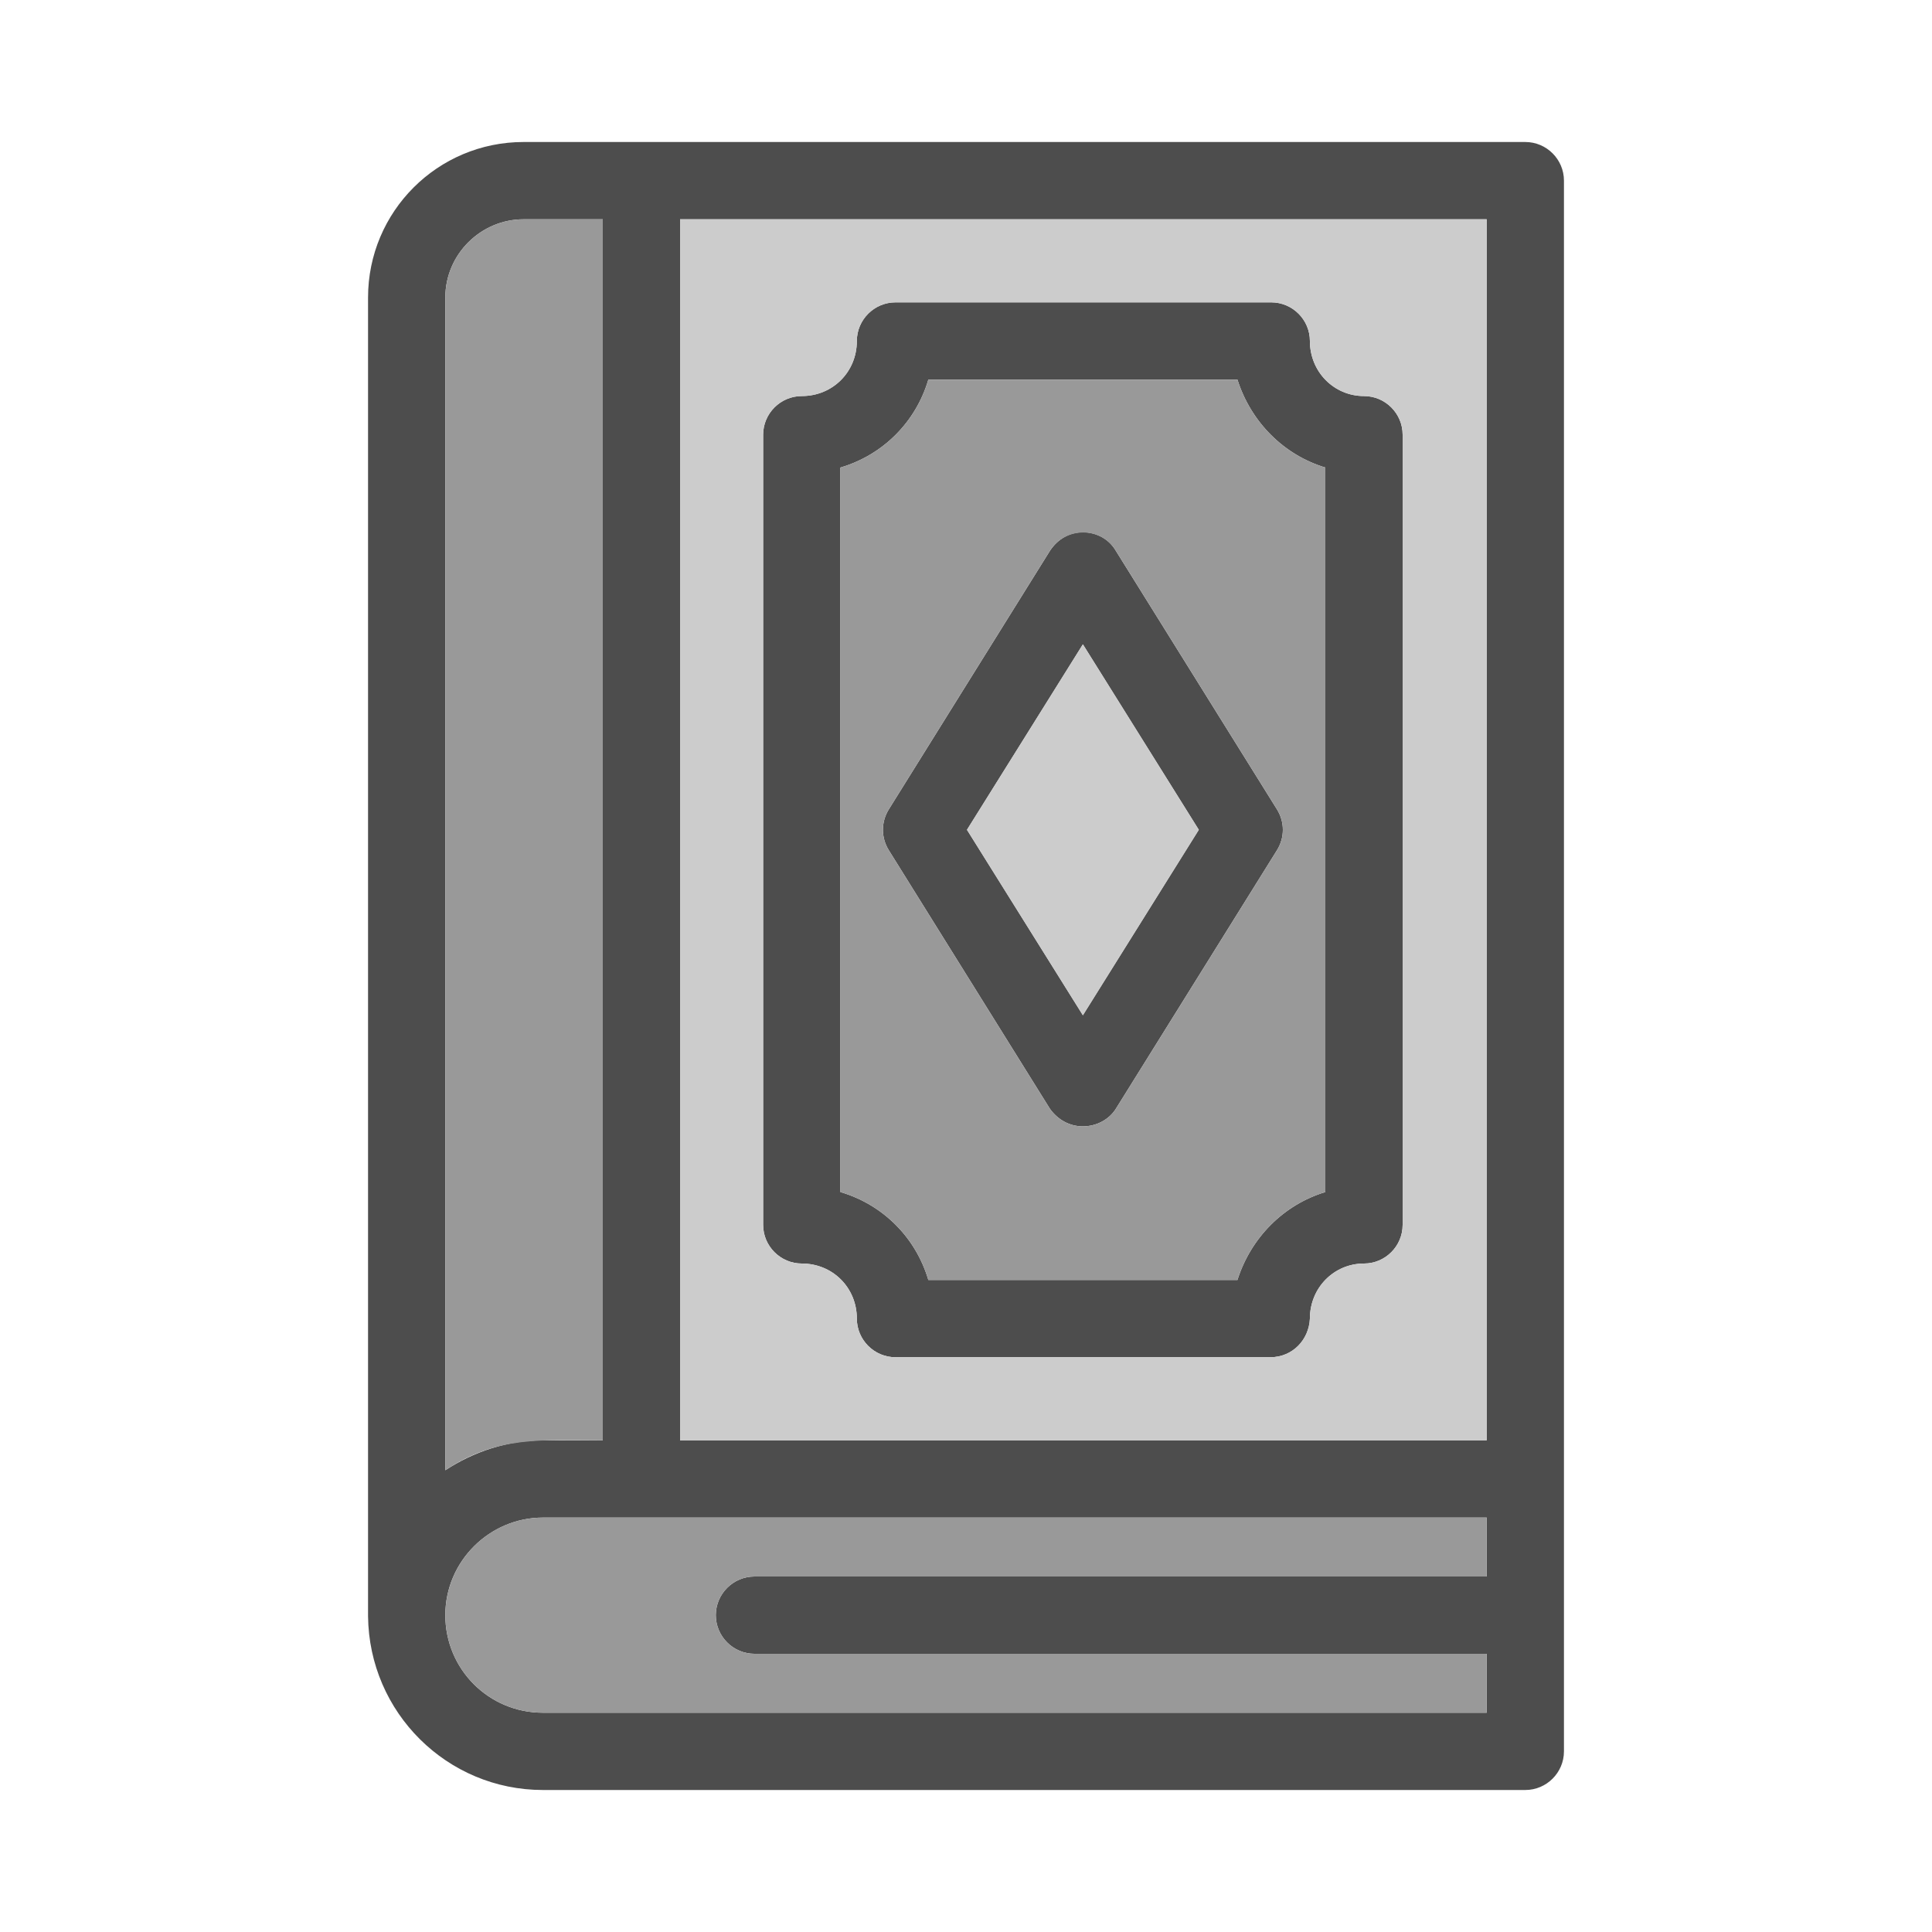
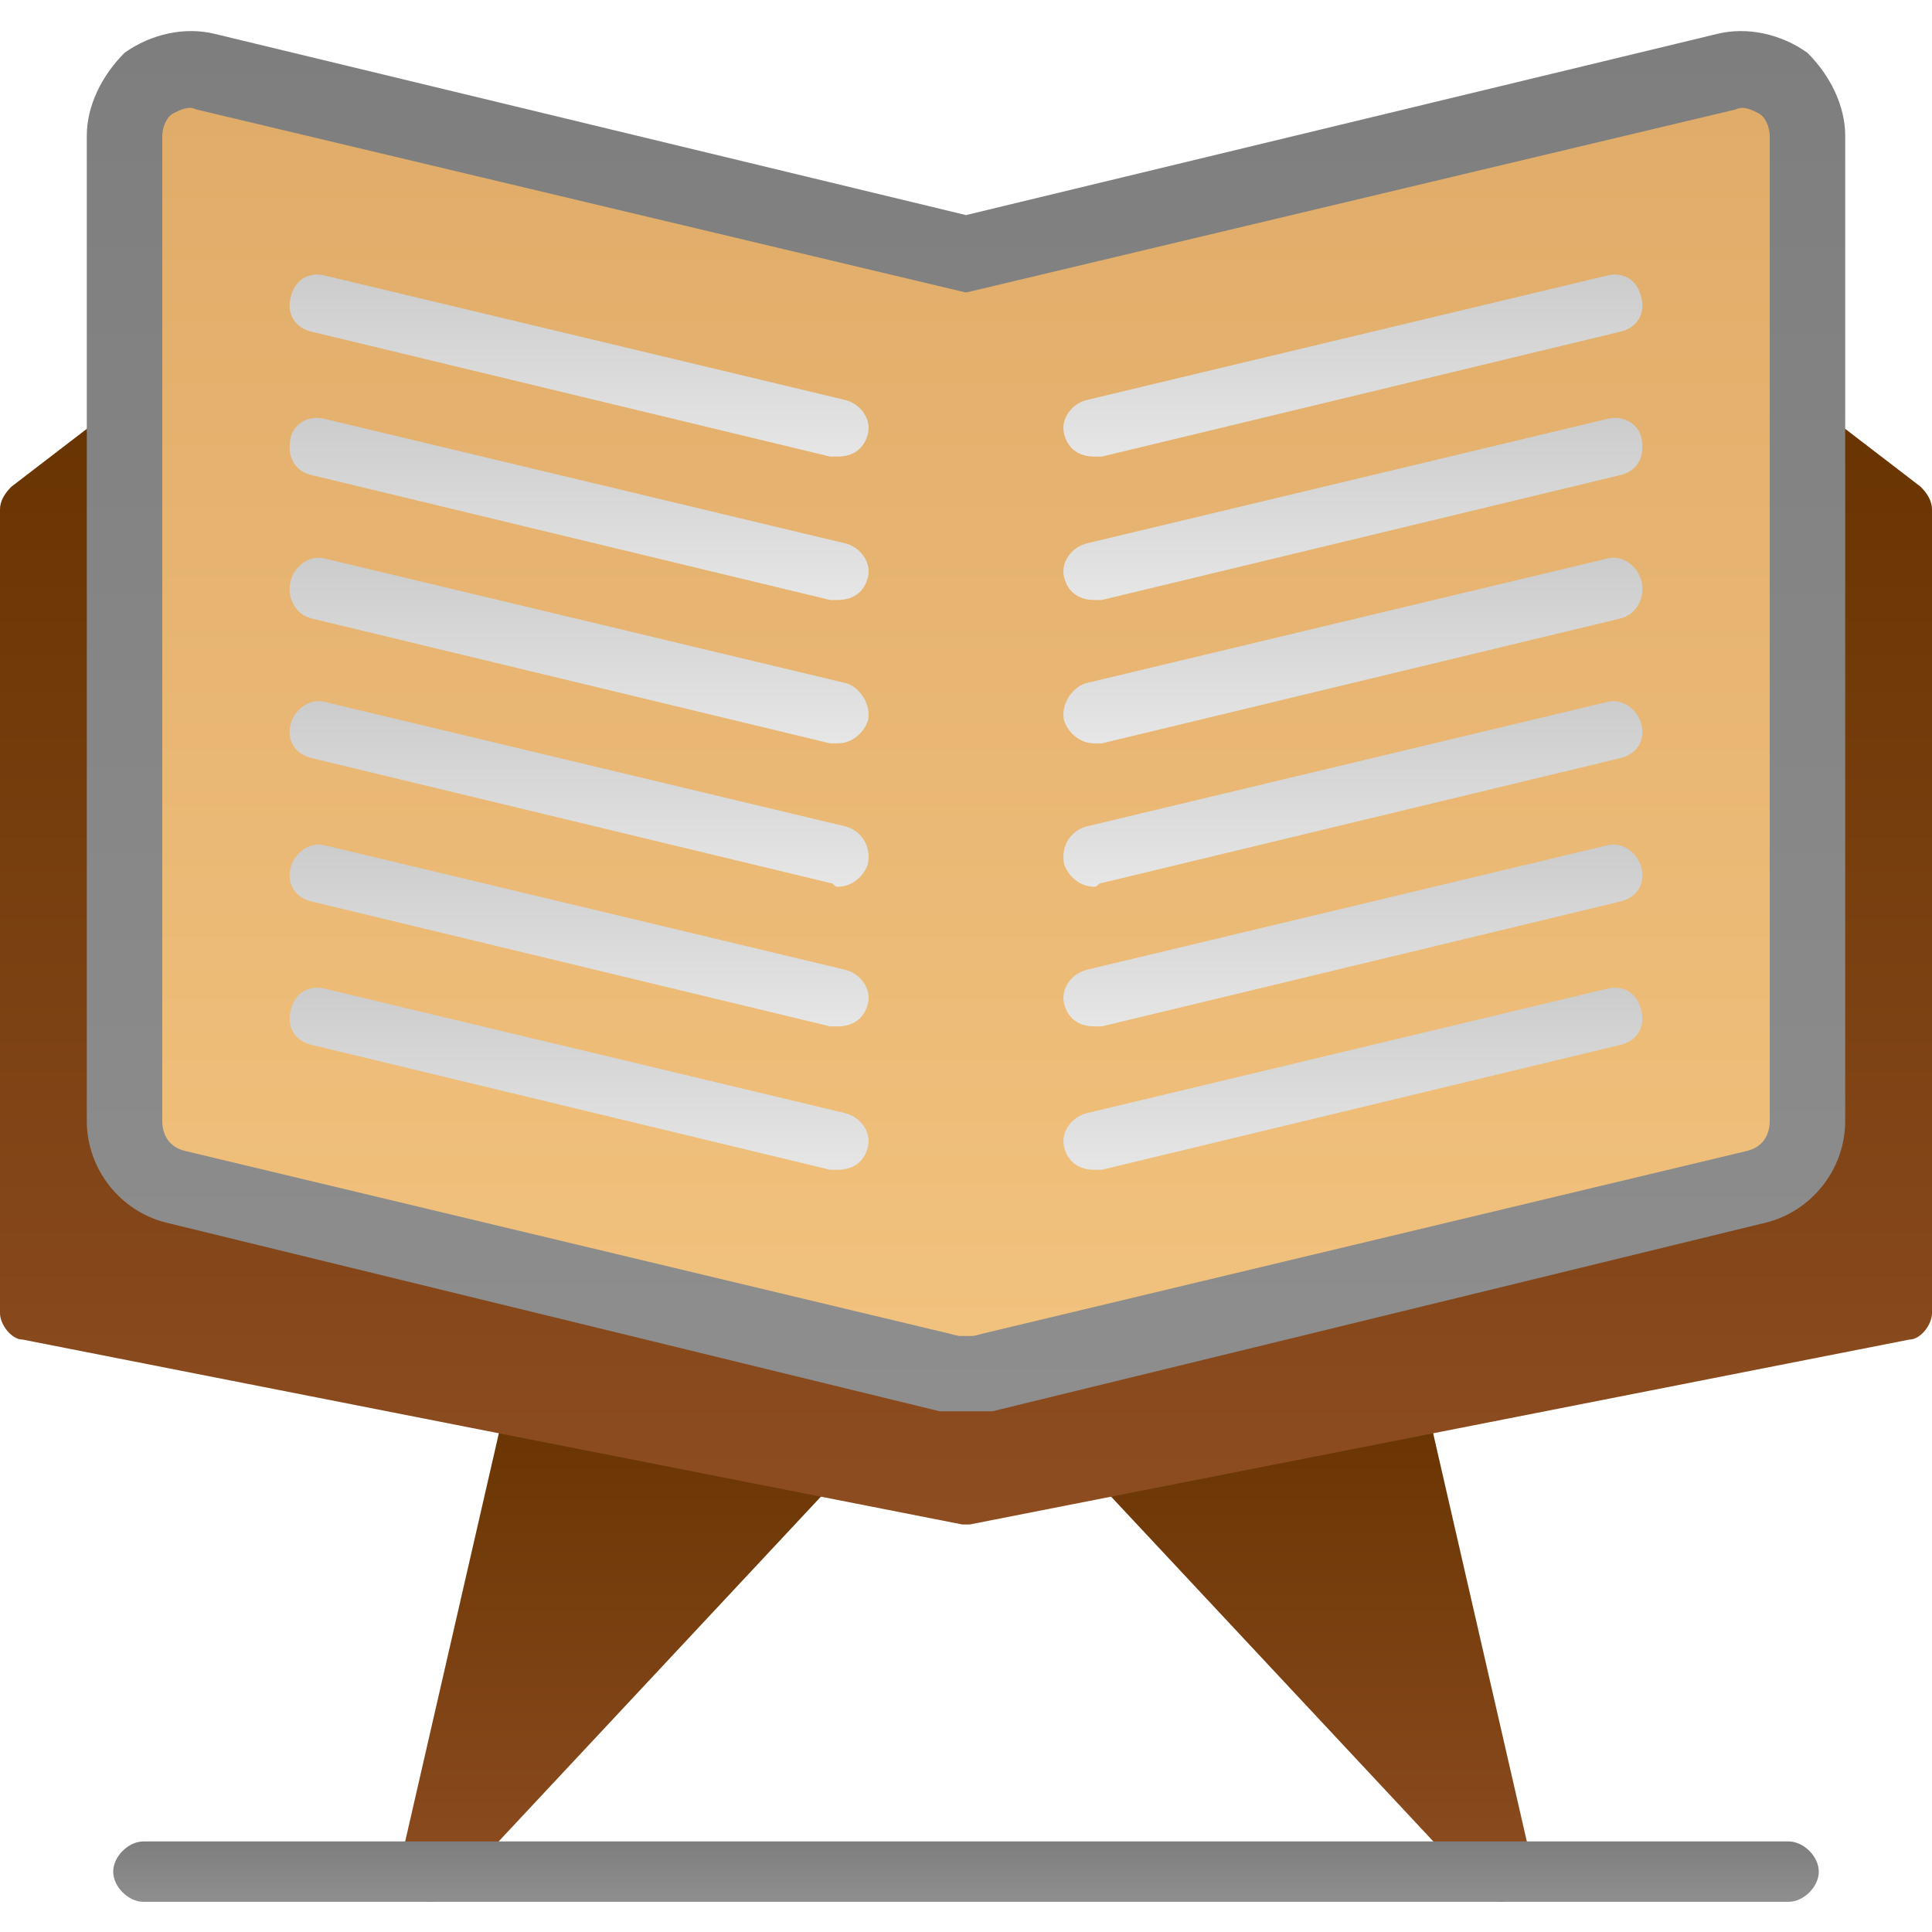
- <svg xmlns="http://www.w3.org/2000/svg" xml:space="preserve" width="2in" height="2in" version="1.1" style="shape-rendering:geometricPrecision; text-rendering:geometricPrecision; image-rendering:optimizeQuality; fill-rule:evenodd; clip-rule:evenodd" viewBox="0 0 2000 2000">
+ <svg xmlns="http://www.w3.org/2000/svg" xmlns:xlink="http://www.w3.org/1999/xlink" xml:space="preserve" width="512px" height="512px" version="1.1" style="shape-rendering:geometricPrecision; text-rendering:geometricPrecision; image-rendering:optimizeQuality; fill-rule:evenodd; clip-rule:evenodd" viewBox="0 0 512 512">
  <defs>
    <style type="text/css">
   
-     .fil0 {fill:#4D4D4D}
-     .fil2 {fill:#999999}
-     .fil1 {fill:#CCCCCC}
+     .fil2 {fill:url(#id0)}
+     .fil5 {fill:url(#id1)}
+     .fil12 {fill:url(#id2)}
+     .fil4 {fill:url(#id3)}
+     .fil3 {fill:url(#id4)}
+     .fil13 {fill:url(#id5)}
+     .fil15 {fill:url(#id6)}
+     .fil17 {fill:url(#id7)}
+     .fil16 {fill:url(#id8)}
+     .fil14 {fill:url(#id9)}
+     .fil18 {fill:url(#id10)}
+     .fil1 {fill:url(#id11)}
+     .fil0 {fill:url(#id12)}
+     .fil6 {fill:url(#id13)}
+     .fil7 {fill:url(#id14)}
+     .fil9 {fill:url(#id15)}
+     .fil8 {fill:url(#id16)}
+     .fil11 {fill:url(#id17)}
+     .fil10 {fill:url(#id18)}
   
  </style>
+     <linearGradient id="id0" gradientUnits="userSpaceOnUse" x1="256" y1="404.094" x2="256" y2="94.262">
+       <stop offset="0" style="stop-opacity:1; stop-color:#8E4D21" />
+       <stop offset="1" style="stop-opacity:1; stop-color:#663300" />
+     </linearGradient>
+     <linearGradient id="id1" gradientUnits="userSpaceOnUse" x1="358.76" y1="28.342" x2="358.76" y2="354.448">
+       <stop offset="0" style="stop-opacity:1; stop-color:#E0AC69" />
+       <stop offset="1" style="stop-opacity:1; stop-color:#F1C27D" />
+     </linearGradient>
+     <linearGradient id="id2" gradientUnits="userSpaceOnUse" xlink:href="#id1" x1="153.236" y1="28.342" x2="153.236" y2="354.448">
+   </linearGradient>
+     <linearGradient id="id3" gradientUnits="userSpaceOnUse" x1="255.998" y1="374.447" x2="255.998" y2="8.345">
+       <stop offset="0" style="stop-opacity:1; stop-color:#8E8E8E" />
+       <stop offset="1" style="stop-opacity:1; stop-color:#7E7E7E" />
+     </linearGradient>
+     <linearGradient id="id4" gradientUnits="userSpaceOnUse" xlink:href="#id3" x1="255.998" y1="503.655" x2="255.998" y2="488.139">
+   </linearGradient>
+     <linearGradient id="id5" gradientUnits="userSpaceOnUse" x1="153.238" y1="121.164" x2="153.238" y2="72.69">
+       <stop offset="0" style="stop-opacity:1; stop-color:#E6E6E6" />
+       <stop offset="1" style="stop-opacity:1; stop-color:#CCCCCC" />
+     </linearGradient>
+     <linearGradient id="id6" gradientUnits="userSpaceOnUse" xlink:href="#id5" x1="153.238" y1="196.737" x2="153.238" y2="148.263">
+   </linearGradient>
+     <linearGradient id="id7" gradientUnits="userSpaceOnUse" xlink:href="#id5" x1="153.238" y1="272.31" x2="153.238" y2="223.836">
+   </linearGradient>
+     <linearGradient id="id8" gradientUnits="userSpaceOnUse" xlink:href="#id5" x1="153.238" y1="234.523" x2="153.238" y2="186.05">
+   </linearGradient>
+     <linearGradient id="id9" gradientUnits="userSpaceOnUse" xlink:href="#id5" x1="153.238" y1="158.95" x2="153.238" y2="110.477">
+   </linearGradient>
+     <linearGradient id="id10" gradientUnits="userSpaceOnUse" xlink:href="#id5" x1="153.238" y1="310.092" x2="153.238" y2="261.622">
+   </linearGradient>
+     <linearGradient id="id11" gradientUnits="userSpaceOnUse" xlink:href="#id0" x1="347.721" y1="503.655" x2="347.721" y2="366.168">
+   </linearGradient>
+     <linearGradient id="id12" gradientUnits="userSpaceOnUse" xlink:href="#id0" x1="164.273" y1="503.655" x2="164.273" y2="366.17">
+   </linearGradient>
+     <linearGradient id="id13" gradientUnits="userSpaceOnUse" xlink:href="#id5" x1="358.762" y1="121.164" x2="358.762" y2="72.688">
+   </linearGradient>
+     <linearGradient id="id14" gradientUnits="userSpaceOnUse" xlink:href="#id5" x1="358.762" y1="158.95" x2="358.762" y2="110.474">
+   </linearGradient>
+     <linearGradient id="id15" gradientUnits="userSpaceOnUse" xlink:href="#id5" x1="358.762" y1="234.523" x2="358.762" y2="186.044">
+   </linearGradient>
+     <linearGradient id="id16" gradientUnits="userSpaceOnUse" xlink:href="#id5" x1="358.762" y1="196.737" x2="358.762" y2="148.257">
+   </linearGradient>
+     <linearGradient id="id17" gradientUnits="userSpaceOnUse" xlink:href="#id5" x1="358.761" y1="310.092" x2="358.761" y2="261.622">
+   </linearGradient>
+     <linearGradient id="id18" gradientUnits="userSpaceOnUse" xlink:href="#id5" x1="358.762" y1="272.31" x2="358.762" y2="223.836">
+   </linearGradient>
  </defs>
  <g id="Layer_x0020_1">
-     <path class="fil0" d="M1539 1712l-758 0c-22,0 -40,-18 -40,-40 0,-22 18,-40 40,-40l758 0 0 -61 -977 0 0 0c-55,0 -101,45 -101,101l0 0c0,56 45,101 101,101l977 0 0 -61zm-915 -221l0 -1264 -82 0c-44,0 -81,36 -81,81l0 1214c29,-19 64,-31 101,-31l62 0zm40 -1344l915 0c22,0 40,18 40,40l0 1344 0 0 0 140 0 1 0 1 0 140c0,22 -18,40 -40,40l-1017 0c-99,0 -180,-80 -181,-180l0 -1 0 -1364c0,-89 72,-161 161,-161l122 0 0 0zm40 1344l835 0 0 -1264 -835 0 0 1264zm611 -86l-388 0c-22,0 -40,-18 -40,-40 0,-32 -25,-57 -57,-57 -22,0 -40,-18 -40,-40l0 -818c0,-22 18,-40 40,-40 32,0 57,-25 57,-57 0,-22 18,-40 40,-40l389 0c22,0 40,18 40,40 0,32 25,57 56,57 22,0 40,18 40,40l0 818c0,22 -18,40 -40,40 -31,0 -56,25 -56,57 -1,22 -18,40 -41,40zm-354 -80l320 0c14,-44 48,-78 91,-91l0 -750c-43,-13 -77,-47 -91,-91l-320 0c-13,44 -47,78 -91,91l0 750c44,13 78,47 91,91zm-500 347l0 0 0 0zm660 -506c-14,0 -26,-7 -34,-18l-167 -268c-8,-13 -8,-29 0,-42l167 -268c8,-12 20,-19 34,-19l0 0c14,0 27,7 34,19l167 268c8,13 8,29 0,42l-167 268c-7,11 -20,18 -34,18zm-120 -307l120 192 120 -192 -120 -192 -120 192z" />
-     <polygon class="fil1" points="1121,1051 1241,859 1121,667 1001,859 " />
-     <path class="fil2" d="M1155 570l167 268c8,13 8,29 0,42l-167 268c-7,11 -20,18 -34,18 -14,0 -26,-7 -34,-18l-167 -268c-8,-13 -8,-29 0,-42l167 -268c16,-25 53,-25 68,0zm-194 755l320 0c14,-44 48,-78 91,-91l0 -750c-43,-13 -77,-47 -91,-91l-320 0c-13,44 -47,78 -91,91l0 750c44,13 78,47 91,91z" />
-     <path class="fil1" d="M1412 410c22,0 40,18 40,40l0 818c0,22 -18,40 -40,40 -31,0 -56,25 -56,57 -1,22 -18,40 -41,40l-388 0c-22,0 -40,-18 -40,-40 0,-32 -25,-57 -57,-57 -22,0 -40,-18 -40,-40l0 -818c0,-22 18,-40 40,-40 32,0 57,-25 57,-57 0,-22 18,-40 40,-40l389 0c22,0 40,18 40,40 0,32 25,57 56,57zm-708 1081l835 0 0 -1264 -835 0 0 1264z" />
-     <path class="fil2" d="M624 1491l0 -1264 -82 0c-44,0 -81,36 -81,81l0 1214c54,-36 100,-31 163,-31z" />
-     <path class="fil2" d="M562 1571l0 0zm977 0l-977 0c-56,0 -101,46 -101,101 0,56 45,101 101,101l977 0 0 -61 -758 0c-22,0 -40,-18 -40,-40 0,-22 18,-40 40,-40l758 0 0 -61z" />
+     <path class="fil0" d="M114 504c-1,0 -3,-1 -4,-1 -3,-2 -4,-5 -4,-9l28 -122c1,-4 5,-7 9,-6 4,1 6,4 7,7l56 13 3 -3c3,-3 8,-3 11,0 3,2 3,7 0,11l-100 107c-2,2 -4,3 -6,3z" />
+     <path class="fil1" d="M398 504c-2,0 -4,-1 -6,-3l-100 -107c-3,-4 -3,-9 0,-11 3,-3 8,-3 11,0l2 2 58 -12c0,-3 2,-6 6,-7 4,-1 8,2 9,6l28 122c0,4 -1,7 -4,9 -1,0 -3,1 -4,1z" />
+     <path class="fil2" d="M256 404c-1,0 -1,0 -1,0l-249 -49c-3,0 -6,-4 -6,-7l0 -213c0,-2 1,-4 3,-6l43 -33c3,-3 8,-2 11,1 0,1 0,2 1,2l396 0c1,0 1,-1 1,-2 3,-3 8,-4 11,-1l43 33c2,2 3,4 3,6l0 213c0,3 -3,7 -6,7l-249 49c0,0 -1,0 -1,0z" />
+     <path class="fil3" d="M474 504l-436 0c-4,0 -8,-4 -8,-8 0,-4 4,-8 8,-8l436 0c4,0 8,4 8,8 0,4 -4,8 -8,8z" />
+     <path class="fil4" d="M256 374c-2,0 -5,0 -7,0l-205 -50c-12,-3 -21,-14 -21,-27l0 -261c0,-8 4,-16 10,-22 7,-5 16,-7 24,-5l199 48 199 -48c8,-2 17,0 24,5 6,6 10,14 10,22l0 261c0,13 -9,24 -21,27l-205 50c-2,0 -5,0 -7,0z" />
+     <path class="fil5" d="M256 354c-2,0 -3,0 -5,-1 -2,-2 -3,-4 -3,-6l0 -262c0,-3 3,-6 6,-7l206 -49c2,-1 4,0 6,1 2,1 3,4 3,6l0 261c0,4 -2,7 -6,8l-205 49c-1,0 -1,0 -2,0z" />
+     <path class="fil6" d="M290 121c-4,0 -7,-2 -8,-6 -1,-4 2,-8 6,-9l138 -33c4,-1 8,1 9,6 1,4 -1,8 -6,9l-137 33c-1,0 -1,0 -2,0z" />
+     <path class="fil7" d="M290 159c-4,0 -7,-2 -8,-6 -1,-4 2,-8 6,-9l138 -33c4,-1 8,1 9,5 1,5 -1,9 -6,10l-137 33c-1,0 -1,0 -2,0z" />
+     <path class="fil8" d="M290 197c-4,0 -7,-3 -8,-6 -1,-4 2,-9 6,-10l138 -33c4,-1 8,2 9,6 1,4 -1,9 -6,10l-137 33c-1,0 -1,0 -2,0z" />
+     <path class="fil9" d="M290 235c-4,0 -7,-3 -8,-6 -1,-5 2,-9 6,-10l138 -33c4,-1 8,2 9,6 1,4 -1,8 -6,9l-137 33c-1,0 -1,1 -2,1z" />
+     <path class="fil10" d="M290 272c-4,0 -7,-2 -8,-6 -1,-4 2,-8 6,-9l138 -33c4,-1 8,2 9,6 1,4 -1,8 -6,9l-137 33c-1,0 -1,0 -2,0z" />
+     <path class="fil11" d="M290 310c-4,0 -7,-2 -8,-6 -1,-4 2,-8 6,-9l138 -33c4,-1 8,1 9,6 1,4 -1,8 -6,9l-137 33c-1,0 -1,0 -2,0z" />
+     <path class="fil12" d="M256 354c2,0 3,0 5,-1 2,-2 3,-4 3,-6l0 -262c0,-3 -3,-6 -6,-7l-206 -49c-2,-1 -4,0 -6,1 -2,1 -3,4 -3,6l0 261c0,4 2,7 6,8l205 49c1,0 1,0 2,0z" />
+     <path class="fil13" d="M222 121c-1,0 -1,0 -2,0l-137 -33c-5,-1 -7,-5 -6,-9 1,-5 5,-7 9,-6l138 33c4,1 7,5 6,9 -1,4 -4,6 -8,6z" />
+     <path class="fil14" d="M222 159c-1,0 -1,0 -2,0l-137 -33c-5,-1 -7,-5 -6,-10 1,-4 5,-6 9,-5l138 33c4,1 7,5 6,9 -1,4 -4,6 -8,6z" />
+     <path class="fil15" d="M222 197c-1,0 -1,0 -2,0l-137 -33c-5,-1 -7,-6 -6,-10 1,-4 5,-7 9,-6l138 33c4,1 7,6 6,10 -1,3 -4,6 -8,6z" />
+     <path class="fil16" d="M222 235c-1,0 -1,-1 -2,-1l-137 -33c-5,-1 -7,-5 -6,-9 1,-4 5,-7 9,-6l138 33c4,1 7,5 6,10 -1,3 -4,6 -8,6z" />
+     <path class="fil17" d="M222 272c-1,0 -1,0 -2,0l-137 -33c-5,-1 -7,-5 -6,-9 1,-4 5,-7 9,-6l138 33c4,1 7,5 6,9 -1,4 -4,6 -8,6z" />
+     <path class="fil18" d="M222 310c-1,0 -1,0 -2,0l-137 -33c-5,-1 -7,-5 -6,-9 1,-5 5,-7 9,-6l138 33c4,1 7,5 6,9 -1,4 -4,6 -8,6z" />
  </g>
</svg>
